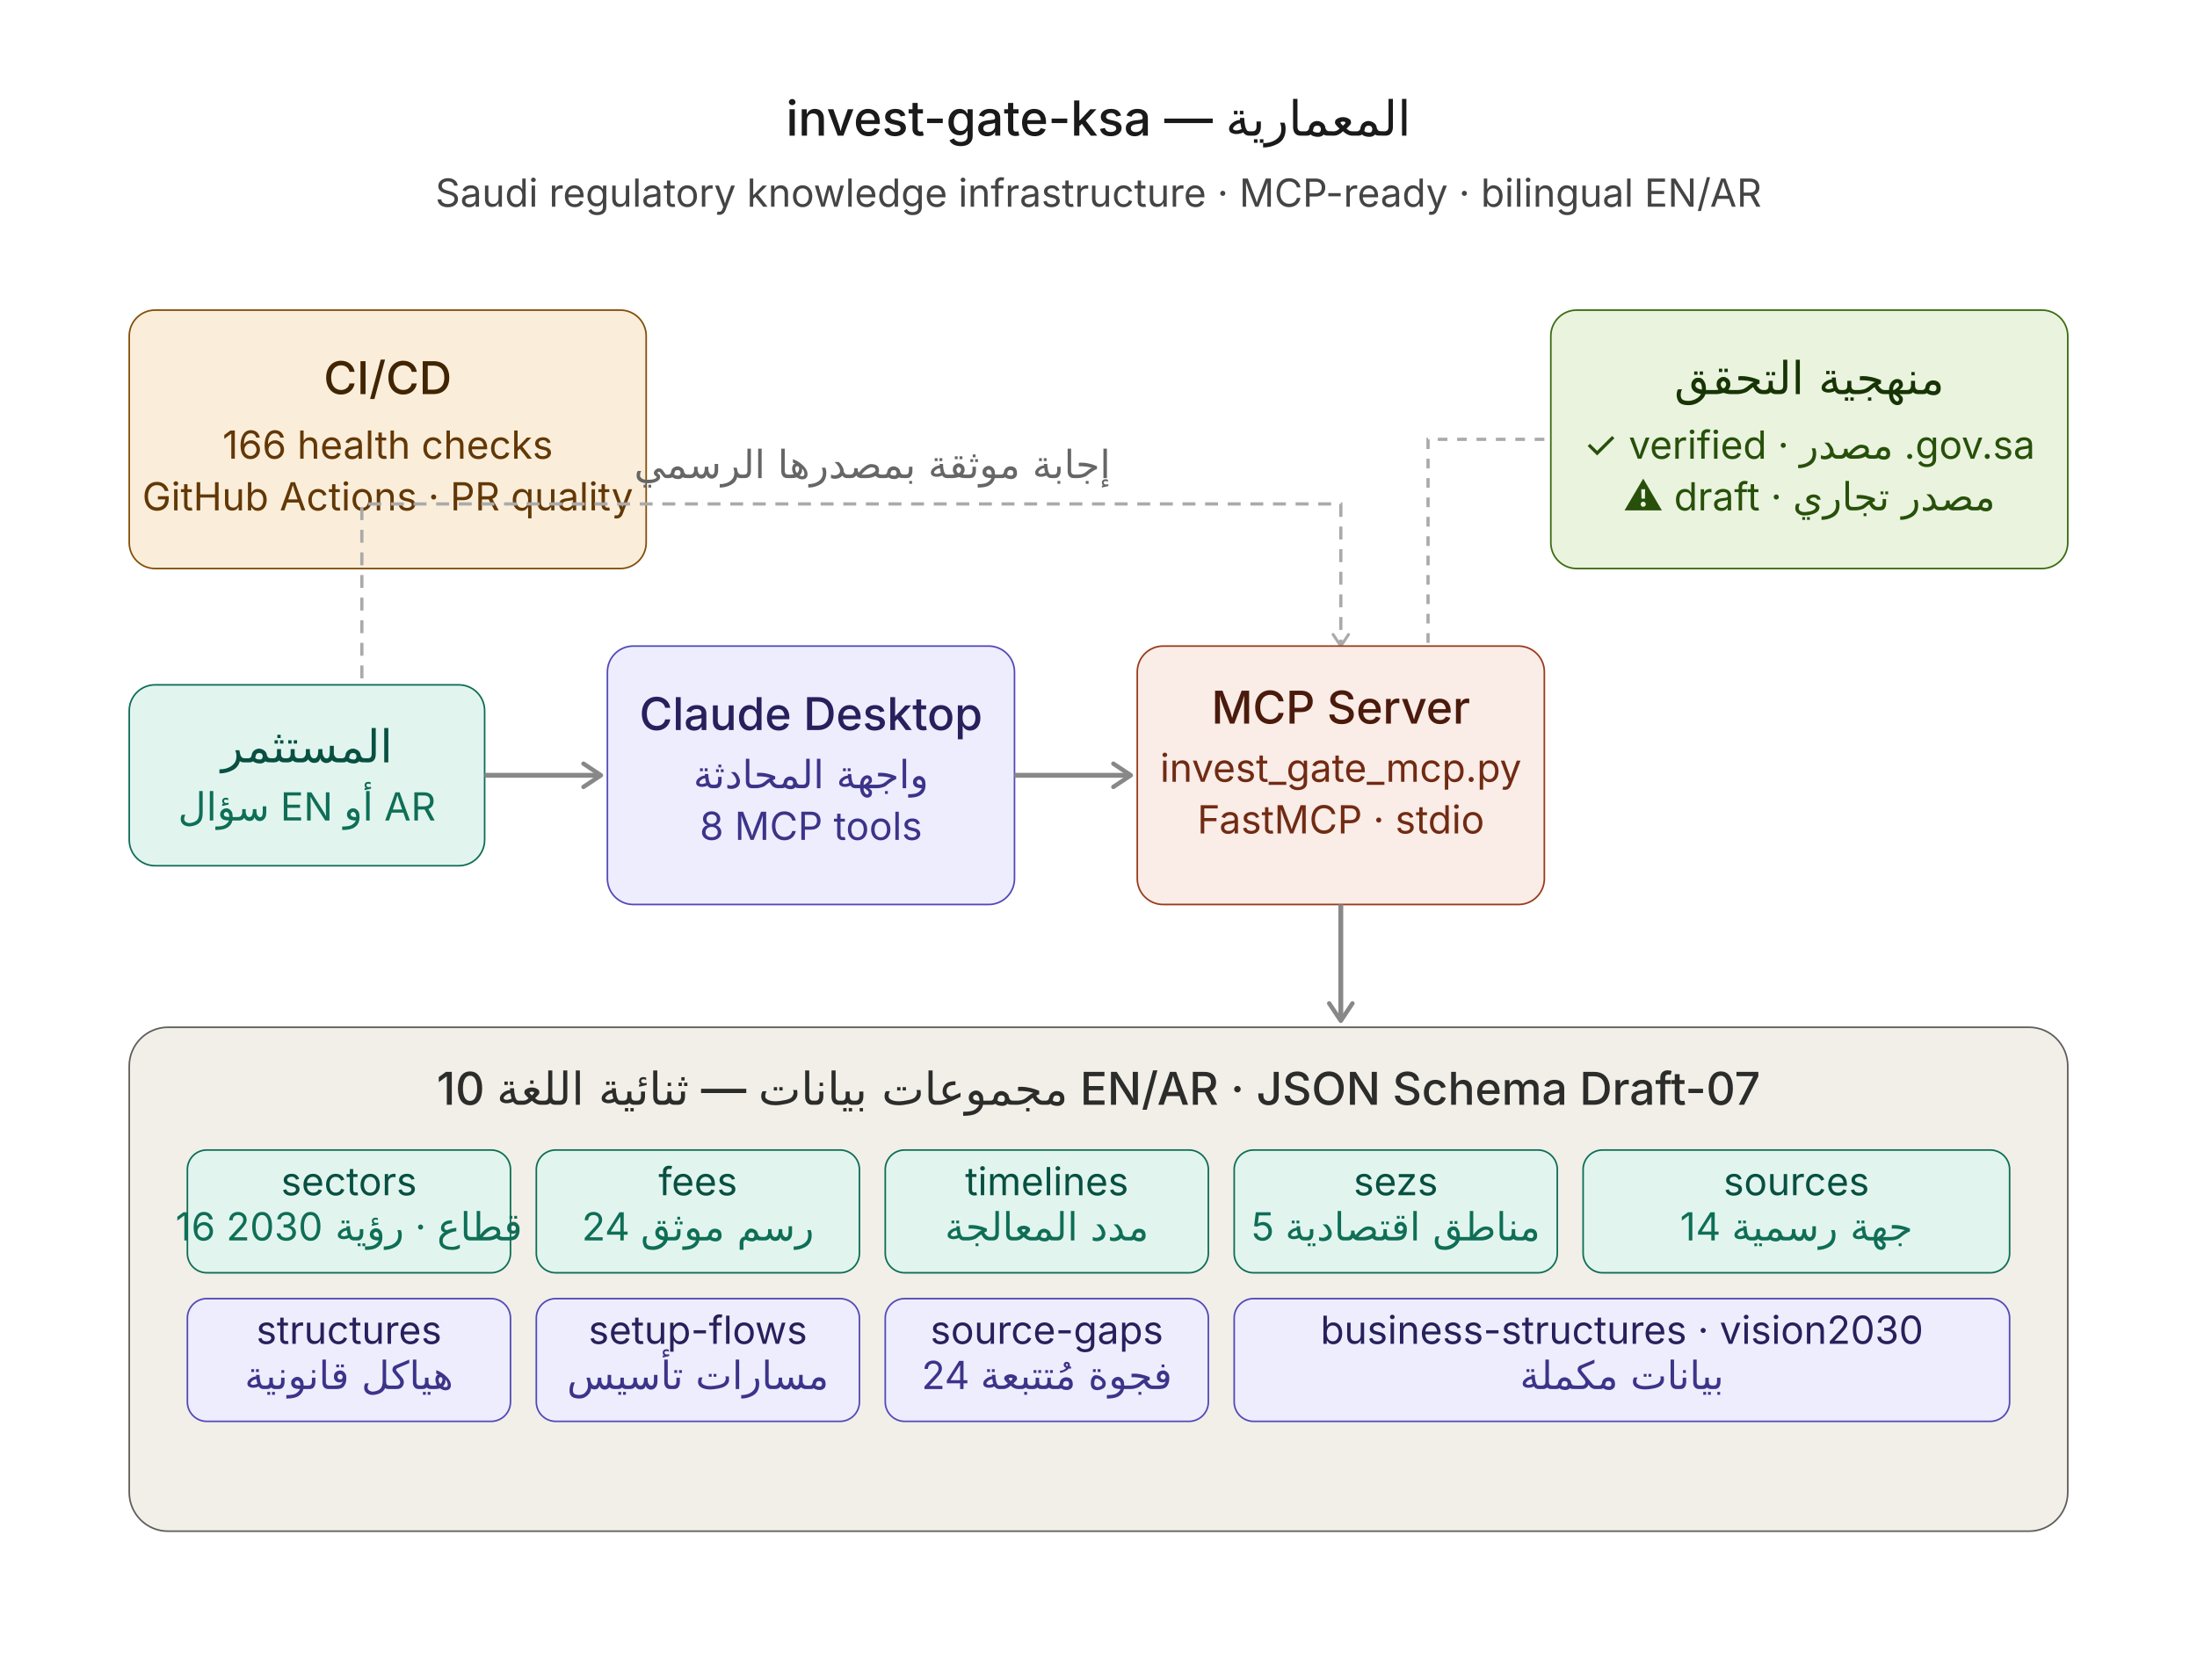
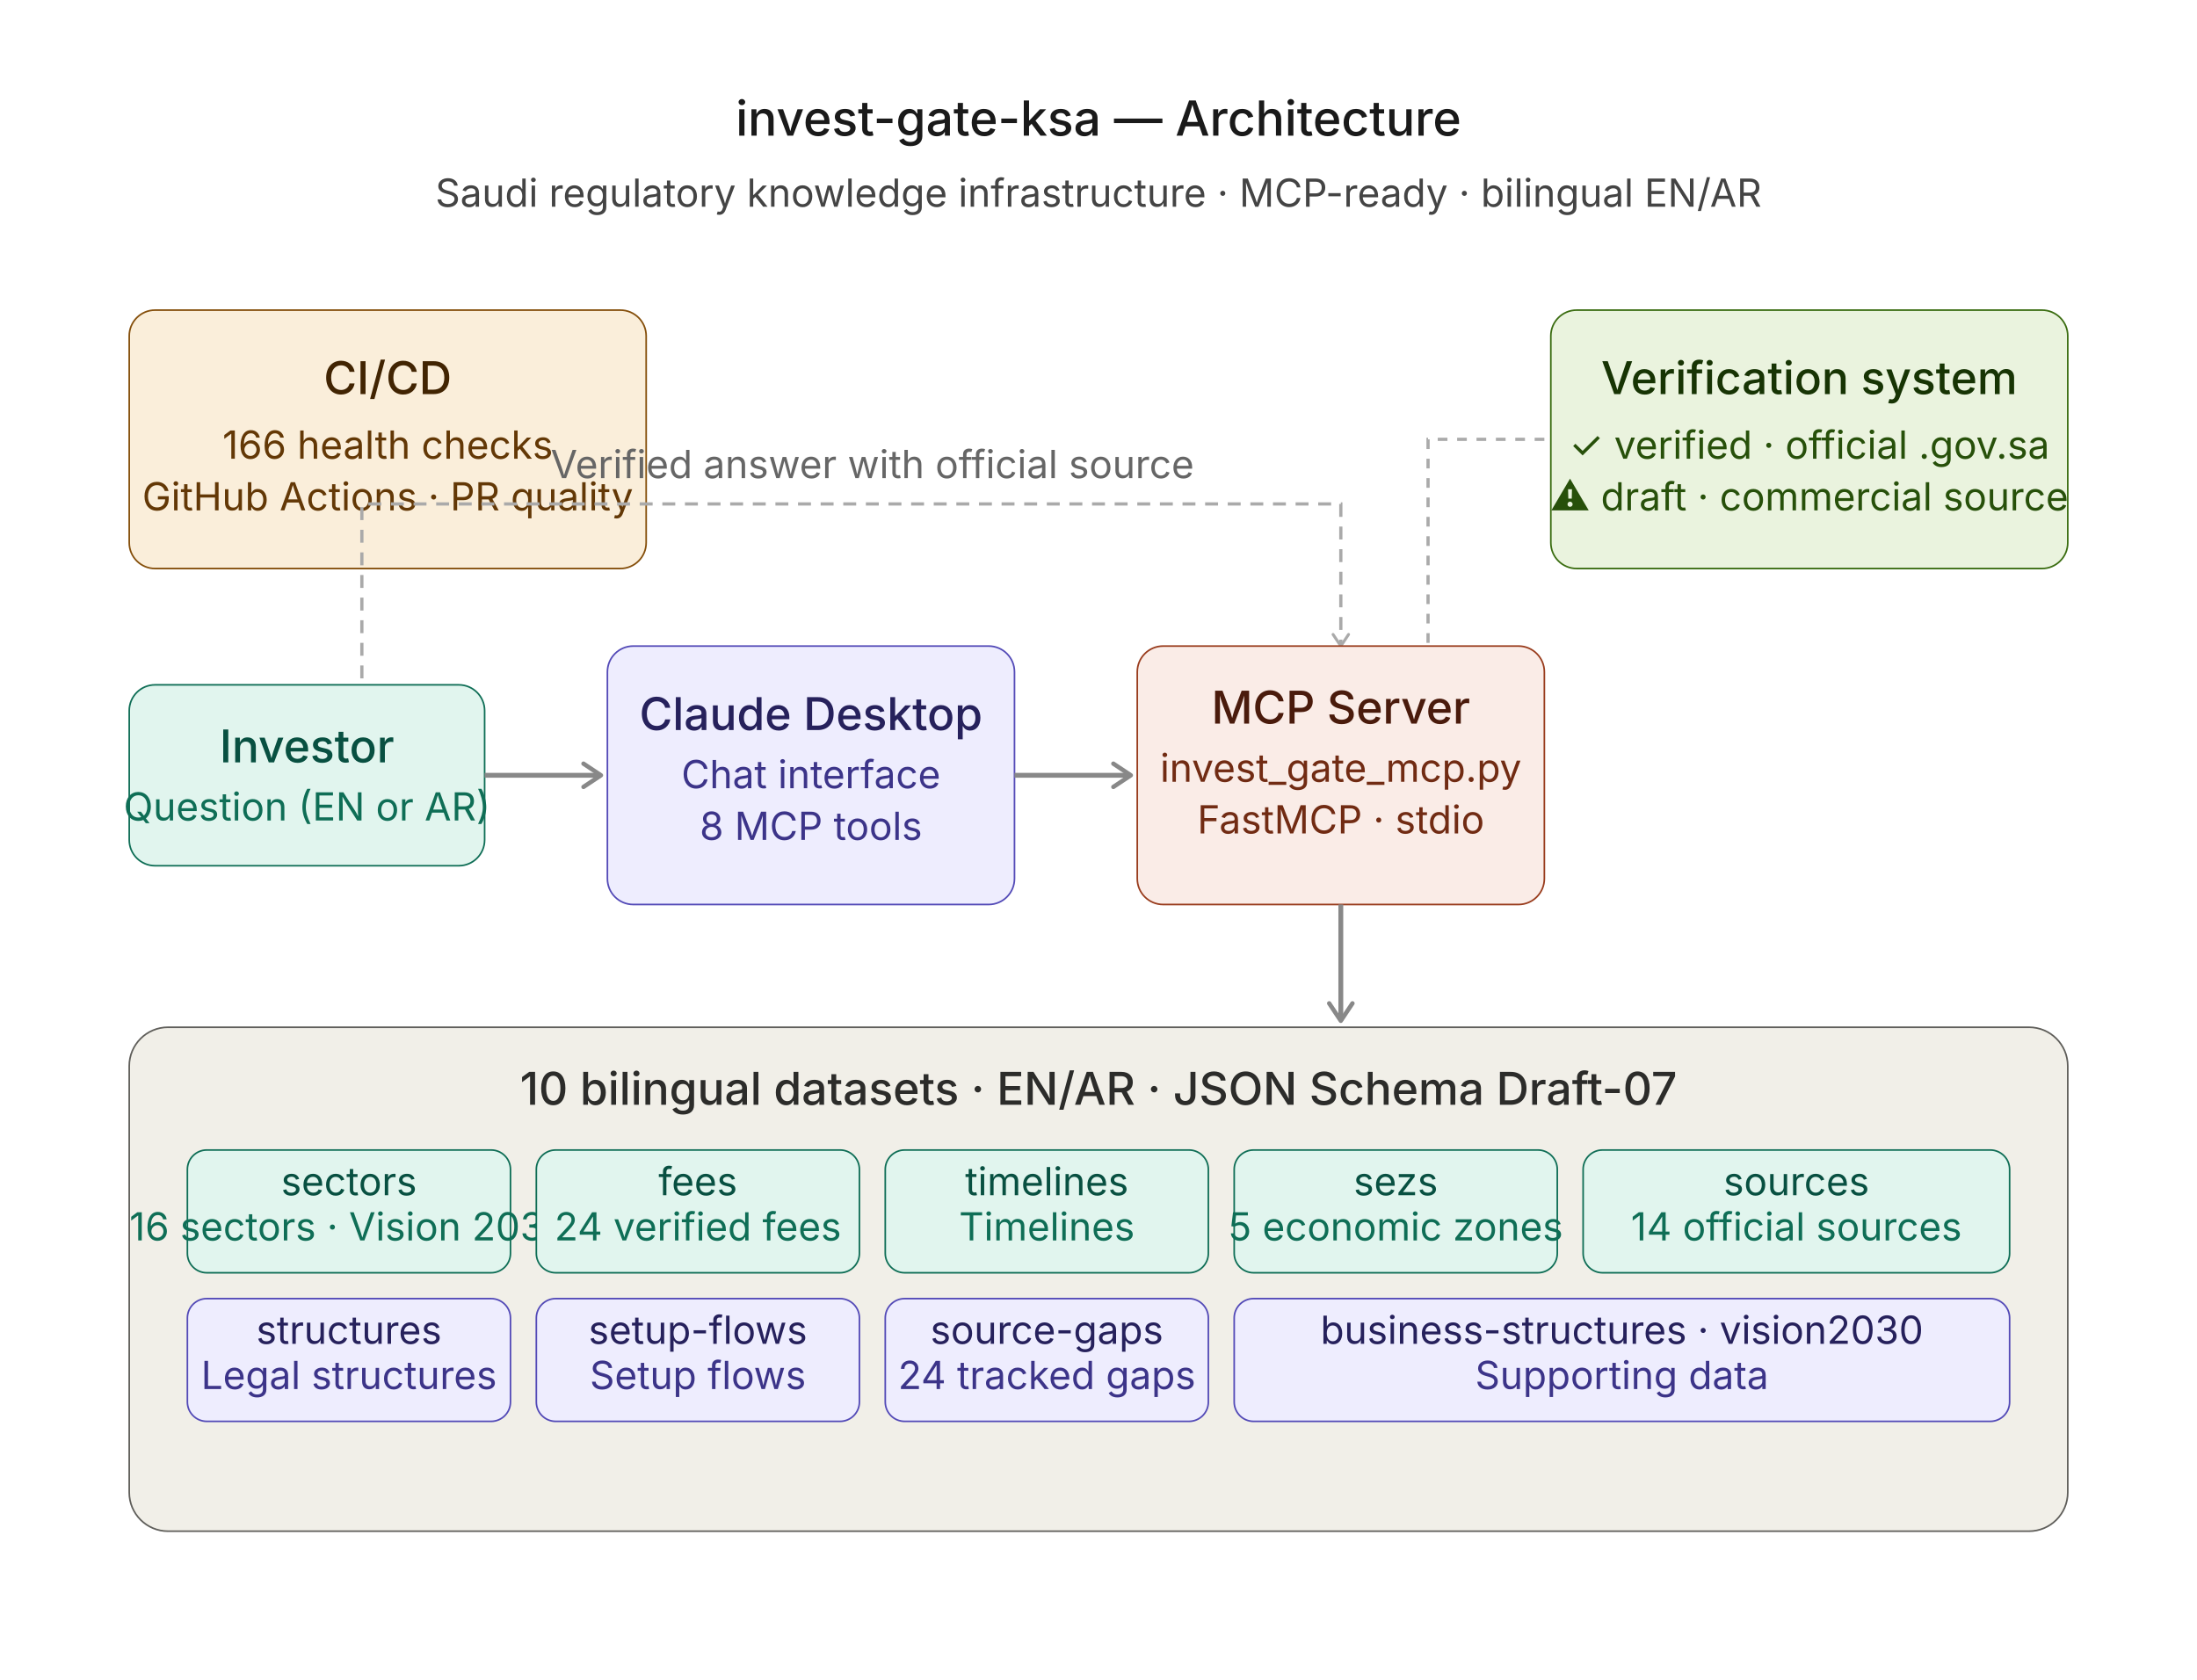
<svg xmlns="http://www.w3.org/2000/svg" width="100%" viewBox="0 0 680 520" role="img">
  <defs>
    <marker id="arrow" viewBox="0 0 10 10" refX="8" refY="5" markerWidth="6" markerHeight="6" orient="auto-start-reverse">
      <path d="M2 1L8 5L2 9" fill="none" stroke="context-stroke" stroke-width="1.5" stroke-linecap="round" stroke-linejoin="round" />
    </marker>
    <style>
text { font-family: system-ui, -apple-system, sans-serif; fill: #1a1a1a; }
.th { font-size: 14px; font-weight: 500; }
.ts { font-size: 12px; font-weight: 400; fill: #444; }
.arr { stroke: #888; stroke-width: 1.5; fill: none; }
.teal-fill { fill: #E1F5EE; stroke: #0F6E56; }
.teal-text { fill: #085041; }
.purple-fill { fill: #EEEDFE; stroke: #534AB7; }
.purple-text { fill: #3C3489; }
.coral-fill { fill: #FAECE7; stroke: #993C1D; }
.coral-text { fill: #4A1B0C; }
.gray-fill { fill: #F1EFE8; stroke: #5F5E5A; }
.gray-text { fill: #2C2C2A; }
.green-fill { fill: #EAF3DE; stroke: #3B6D11; }
.green-text { fill: #173404; }
.amber-fill { fill: #FAEEDA; stroke: #854F0B; }
.amber-text { fill: #412402; }
</style>
  </defs>
-   <text class="th" x="340" y="42" text-anchor="middle" style="font-size:15px;font-weight:500;fill:#1a1a1a;">invest-gate-ksa — المعمارية</text>
+   <text class="th" x="340" y="42" text-anchor="middle" style="font-size:15px;font-weight:500;fill:#1a1a1a;">invest-gate-ksa — Architecture</text>
  <text class="ts" x="340" y="64" text-anchor="middle">Saudi regulatory knowledge infrastructure · MCP-ready · bilingual EN/AR</text>
  <rect x="40" y="96" width="160" height="80" rx="8" class="amber-fill" stroke-width="0.5" />
  <text class="th teal-text" x="120" y="122" text-anchor="middle" style="fill:#412402;">CI/CD</text>
  <text class="ts" x="120" y="142" text-anchor="middle" style="fill:#633806;">166 health checks</text>
  <text class="ts" x="120" y="158" text-anchor="middle" style="fill:#633806;">GitHub Actions · PR quality</text>
  <rect x="480" y="96" width="160" height="80" rx="8" class="green-fill" stroke-width="0.5" />
-   <text class="th" x="560" y="122" text-anchor="middle" style="fill:#173404;">منهجية التحقق</text>
-   <text class="ts" x="560" y="142" text-anchor="middle" style="fill:#27500A;">✓ verified · مصدر .gov.sa</text>
-   <text class="ts" x="560" y="158" text-anchor="middle" style="fill:#27500A;">⚠ draft · مصدر تجاري</text>
-   <text class="ts" x="270" y="148" text-anchor="middle" style="fill:#666;">إجابة موثقة بمصدرها الرسمي</text>
+   <text class="th" x="560" y="122" text-anchor="middle" style="fill:#173404;">Verification system</text>
+   <text class="ts" x="560" y="142" text-anchor="middle" style="fill:#27500A;">✓ verified · official .gov.sa</text>
+   <text class="ts" x="560" y="158" text-anchor="middle" style="fill:#27500A;">⚠ draft · commercial source</text>
+   <text class="ts" x="270" y="148" text-anchor="middle" style="fill:#666;">Verified answer with official source</text>
  <path d="M152 240 L112 240 L112 156 L415 156 L415 200" fill="none" stroke="#aaa" stroke-width="1" stroke-dasharray="4 3" marker-end="url(#arrow)" />
  <path d="M478 136 L442 136 L442 212" fill="none" stroke="#aaa" stroke-width="1" stroke-dasharray="3 3" marker-end="url(#arrow)" />
  <rect x="40" y="212" width="110" height="56" rx="8" class="teal-fill" stroke-width="0.5" />
-   <text class="th" x="95" y="236" text-anchor="middle" style="fill:#085041;">المستثمر</text>
-   <text class="ts" x="95" y="254" text-anchor="middle" style="fill:#0F6E56;">سؤال EN أو AR</text>
+   <text class="th" x="95" y="236" text-anchor="middle" style="fill:#085041;">Investor</text>
+   <text class="ts" x="95" y="254" text-anchor="middle" style="fill:#0F6E56;">Question (EN or AR)</text>
  <line x1="150" y1="240" x2="186" y2="240" stroke="#888" stroke-width="1.5" fill="none" marker-end="url(#arrow)" />
  <rect x="188" y="200" width="126" height="80" rx="8" class="purple-fill" stroke-width="0.5" />
  <text class="th" x="251" y="226" text-anchor="middle" style="fill:#26215C;">Claude Desktop</text>
-   <text class="ts" x="251" y="244" text-anchor="middle" style="fill:#3C3489;">واجهة المحادثة</text>
+   <text class="ts" x="251" y="244" text-anchor="middle" style="fill:#3C3489;">Chat interface</text>
  <text class="ts" x="251" y="260" text-anchor="middle" style="fill:#3C3489;">8 MCP tools</text>
  <line x1="314" y1="240" x2="350" y2="240" stroke="#888" stroke-width="1.5" fill="none" marker-end="url(#arrow)" />
  <rect x="352" y="200" width="126" height="80" rx="8" class="coral-fill" stroke-width="0.5" />
  <text class="th" x="415" y="224" text-anchor="middle" style="fill:#4A1B0C;">MCP Server</text>
  <text class="ts" x="415" y="242" text-anchor="middle" style="fill:#712B13;">invest_gate_mcp.py</text>
  <text class="ts" x="415" y="258" text-anchor="middle" style="fill:#712B13;">FastMCP · stdio</text>
  <line x1="415" y1="280" x2="415" y2="316" stroke="#888" stroke-width="1.5" fill="none" marker-end="url(#arrow)" />
  <rect x="40" y="318" width="600" height="156" rx="12" class="gray-fill" stroke-width="0.5" />
-   <text class="th" x="340" y="342" text-anchor="middle" style="fill:#2C2C2A;">10 مجموعات بيانات — ثنائية اللغة EN/AR · JSON Schema Draft-07</text>
+   <text class="th" x="340" y="342" text-anchor="middle" style="fill:#2C2C2A;">10 bilingual datasets · EN/AR · JSON Schema Draft-07</text>
  <rect x="58" y="356" width="100" height="38" rx="6" class="teal-fill" stroke-width="0.5" />
  <text class="ts" x="108" y="370" text-anchor="middle" style="fill:#085041;">sectors</text>
-   <text class="ts" x="108" y="384" text-anchor="middle" style="fill:#0F6E56;">16 قطاع · رؤية 2030</text>
+   <text class="ts" x="108" y="384" text-anchor="middle" style="fill:#0F6E56;">16 sectors · Vision 2030</text>
  <rect x="166" y="356" width="100" height="38" rx="6" class="teal-fill" stroke-width="0.5" />
  <text class="ts" x="216" y="370" text-anchor="middle" style="fill:#085041;">fees</text>
-   <text class="ts" x="216" y="384" text-anchor="middle" style="fill:#0F6E56;">24 رسم موثق</text>
+   <text class="ts" x="216" y="384" text-anchor="middle" style="fill:#0F6E56;">24 verified fees</text>
  <rect x="274" y="356" width="100" height="38" rx="6" class="teal-fill" stroke-width="0.5" />
  <text class="ts" x="324" y="370" text-anchor="middle" style="fill:#085041;">timelines</text>
-   <text class="ts" x="324" y="384" text-anchor="middle" style="fill:#0F6E56;">مدد المعالجة</text>
+   <text class="ts" x="324" y="384" text-anchor="middle" style="fill:#0F6E56;">Timelines</text>
  <rect x="382" y="356" width="100" height="38" rx="6" class="teal-fill" stroke-width="0.5" />
  <text class="ts" x="432" y="370" text-anchor="middle" style="fill:#085041;">sezs</text>
-   <text class="ts" x="432" y="384" text-anchor="middle" style="fill:#0F6E56;">5 مناطق اقتصادية</text>
+   <text class="ts" x="432" y="384" text-anchor="middle" style="fill:#0F6E56;">5 economic zones</text>
  <rect x="490" y="356" width="132" height="38" rx="6" class="teal-fill" stroke-width="0.5" />
  <text class="ts" x="556" y="370" text-anchor="middle" style="fill:#085041;">sources</text>
-   <text class="ts" x="556" y="384" text-anchor="middle" style="fill:#0F6E56;">14 جهة رسمية</text>
+   <text class="ts" x="556" y="384" text-anchor="middle" style="fill:#0F6E56;">14 official sources</text>
  <rect x="58" y="402" width="100" height="38" rx="6" class="purple-fill" stroke-width="0.5" />
  <text class="ts" x="108" y="416" text-anchor="middle" style="fill:#26215C;">structures</text>
-   <text class="ts" x="108" y="430" text-anchor="middle" style="fill:#3C3489;">هياكل قانونية</text>
+   <text class="ts" x="108" y="430" text-anchor="middle" style="fill:#3C3489;">Legal structures</text>
  <rect x="166" y="402" width="100" height="38" rx="6" class="purple-fill" stroke-width="0.5" />
  <text class="ts" x="216" y="416" text-anchor="middle" style="fill:#26215C;">setup-flows</text>
-   <text class="ts" x="216" y="430" text-anchor="middle" style="fill:#3C3489;">مسارات تأسيس</text>
+   <text class="ts" x="216" y="430" text-anchor="middle" style="fill:#3C3489;">Setup flows</text>
  <rect x="274" y="402" width="100" height="38" rx="6" class="purple-fill" stroke-width="0.5" />
  <text class="ts" x="324" y="416" text-anchor="middle" style="fill:#26215C;">source-gaps</text>
-   <text class="ts" x="324" y="430" text-anchor="middle" style="fill:#3C3489;">24 فجوة مُتتبعة</text>
+   <text class="ts" x="324" y="430" text-anchor="middle" style="fill:#3C3489;">24 tracked gaps</text>
  <rect x="382" y="402" width="240" height="38" rx="6" class="purple-fill" stroke-width="0.5" />
  <text class="ts" x="502" y="416" text-anchor="middle" style="fill:#26215C;">business-structures · vision2030</text>
-   <text class="ts" x="502" y="430" text-anchor="middle" style="fill:#3C3489;">بيانات مكملة</text>
+   <text class="ts" x="502" y="430" text-anchor="middle" style="fill:#3C3489;">Supporting data</text>
</svg>
